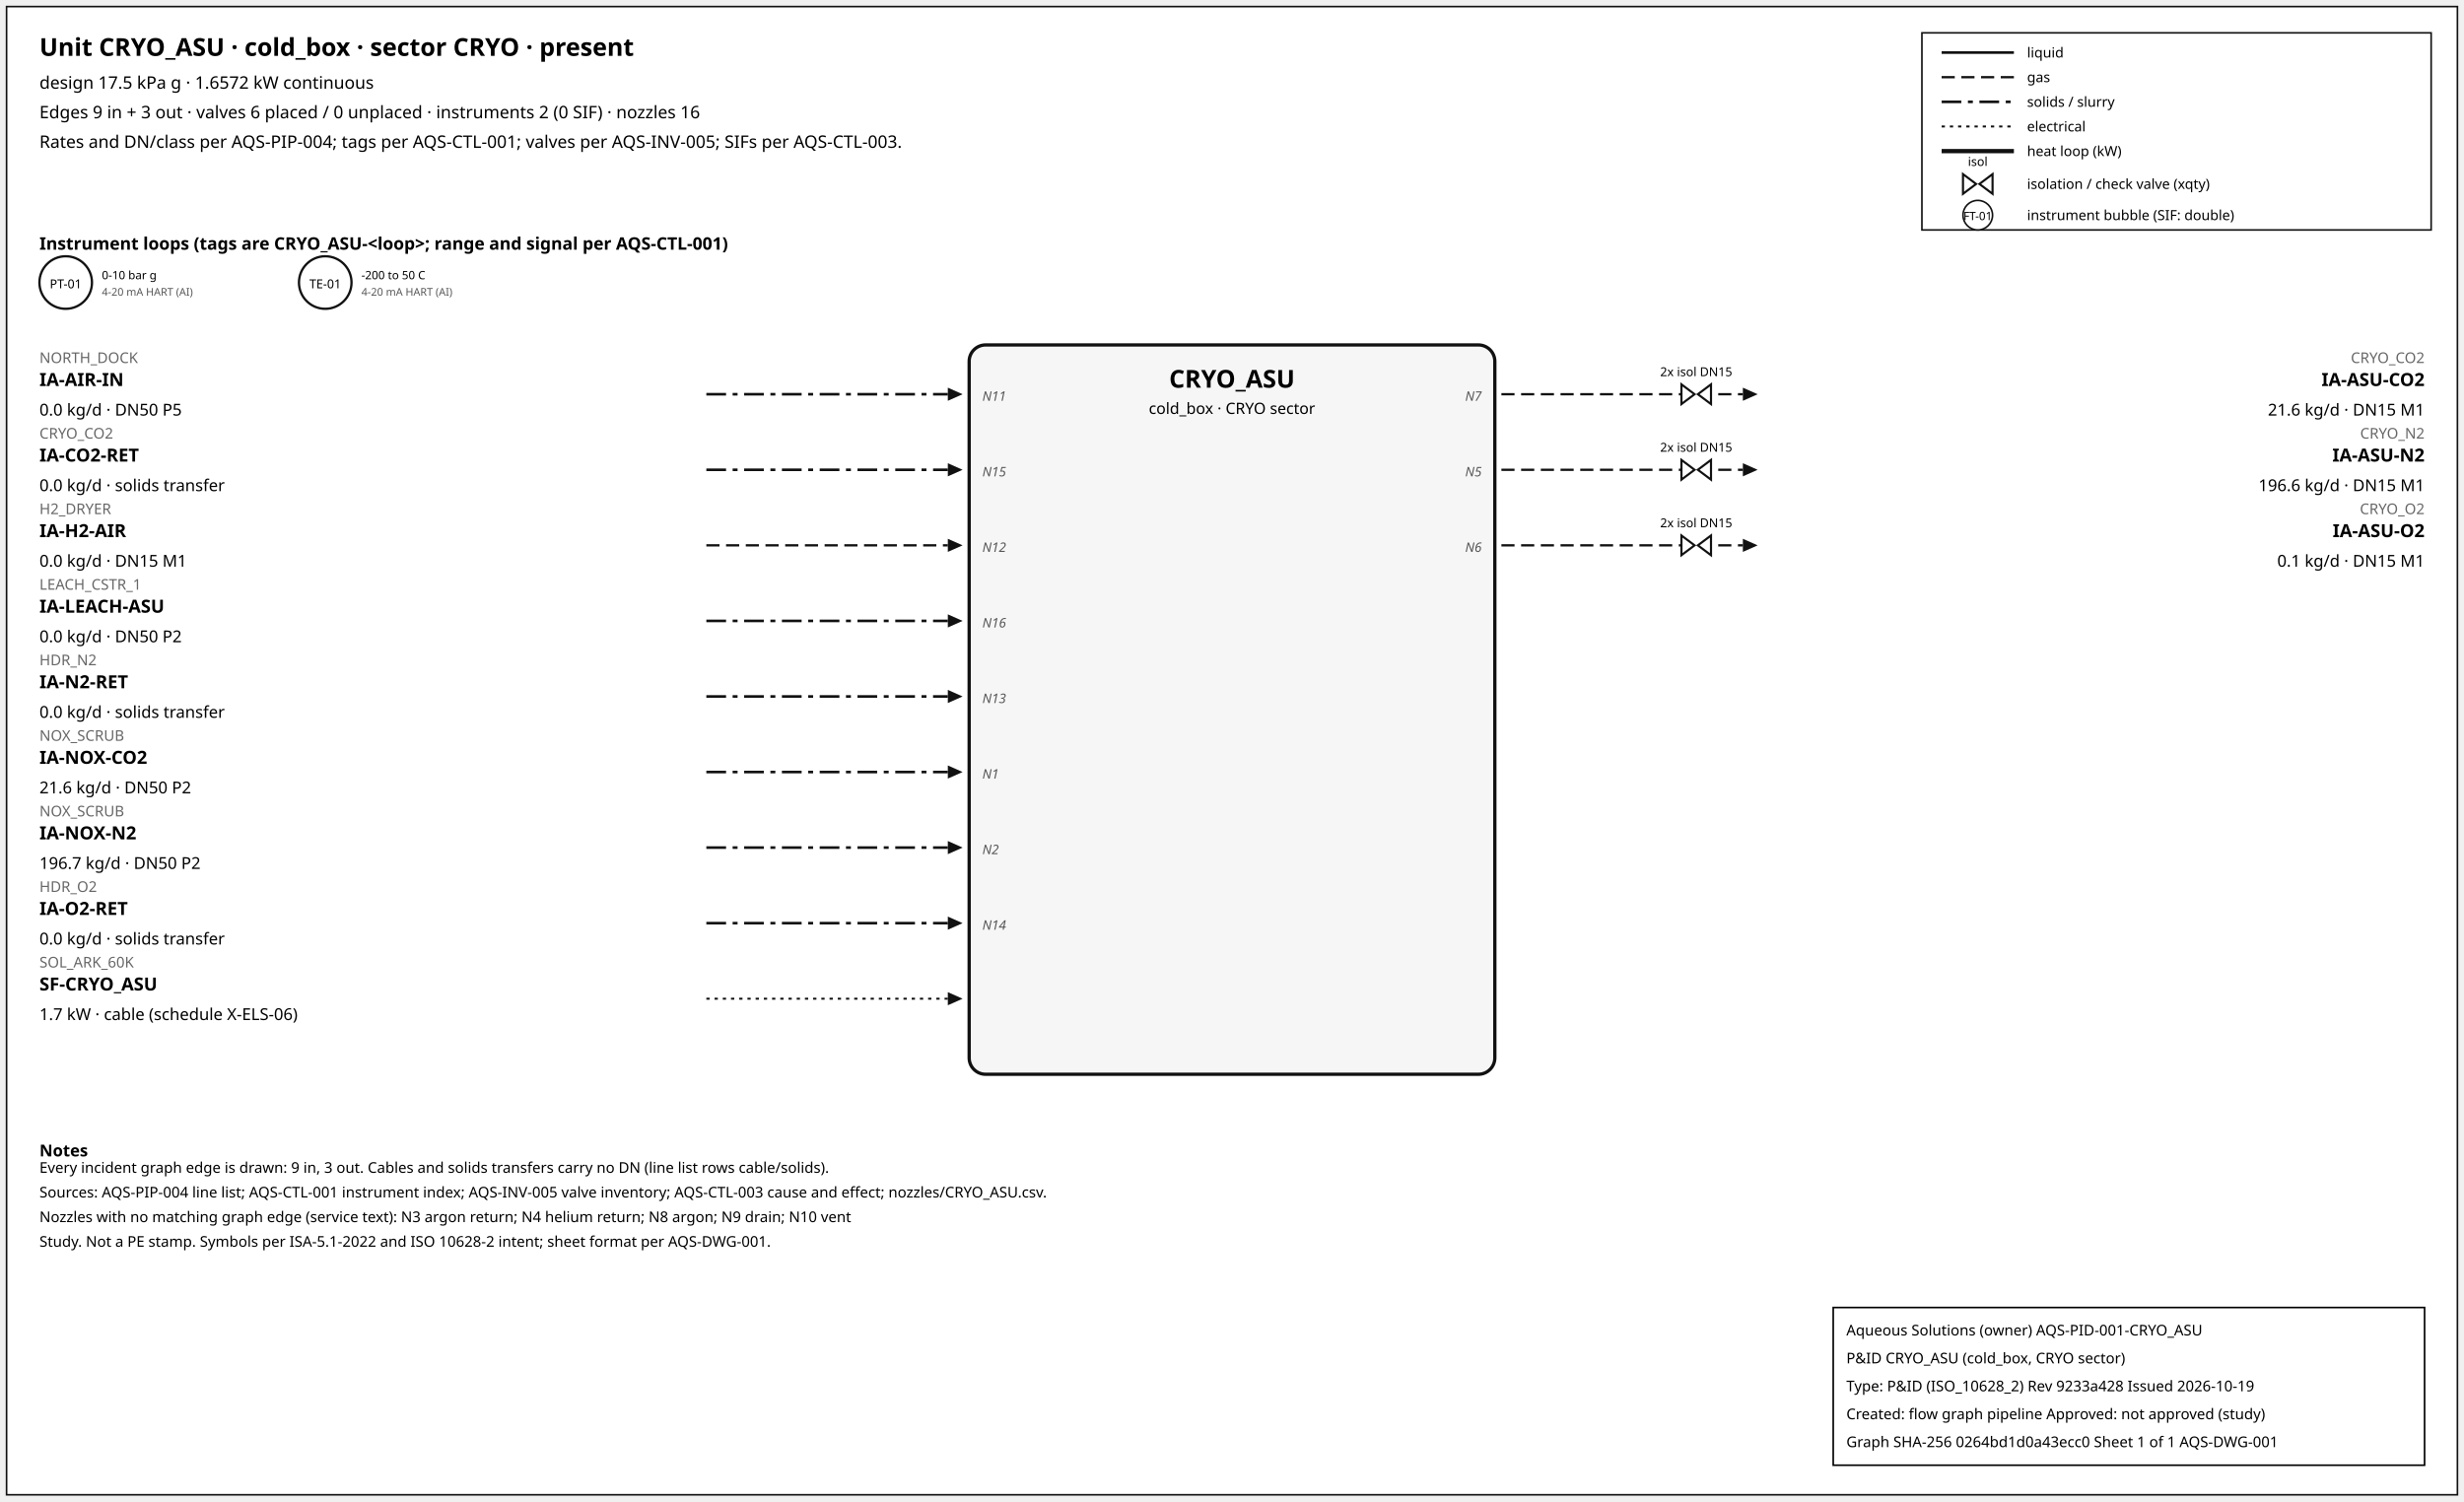
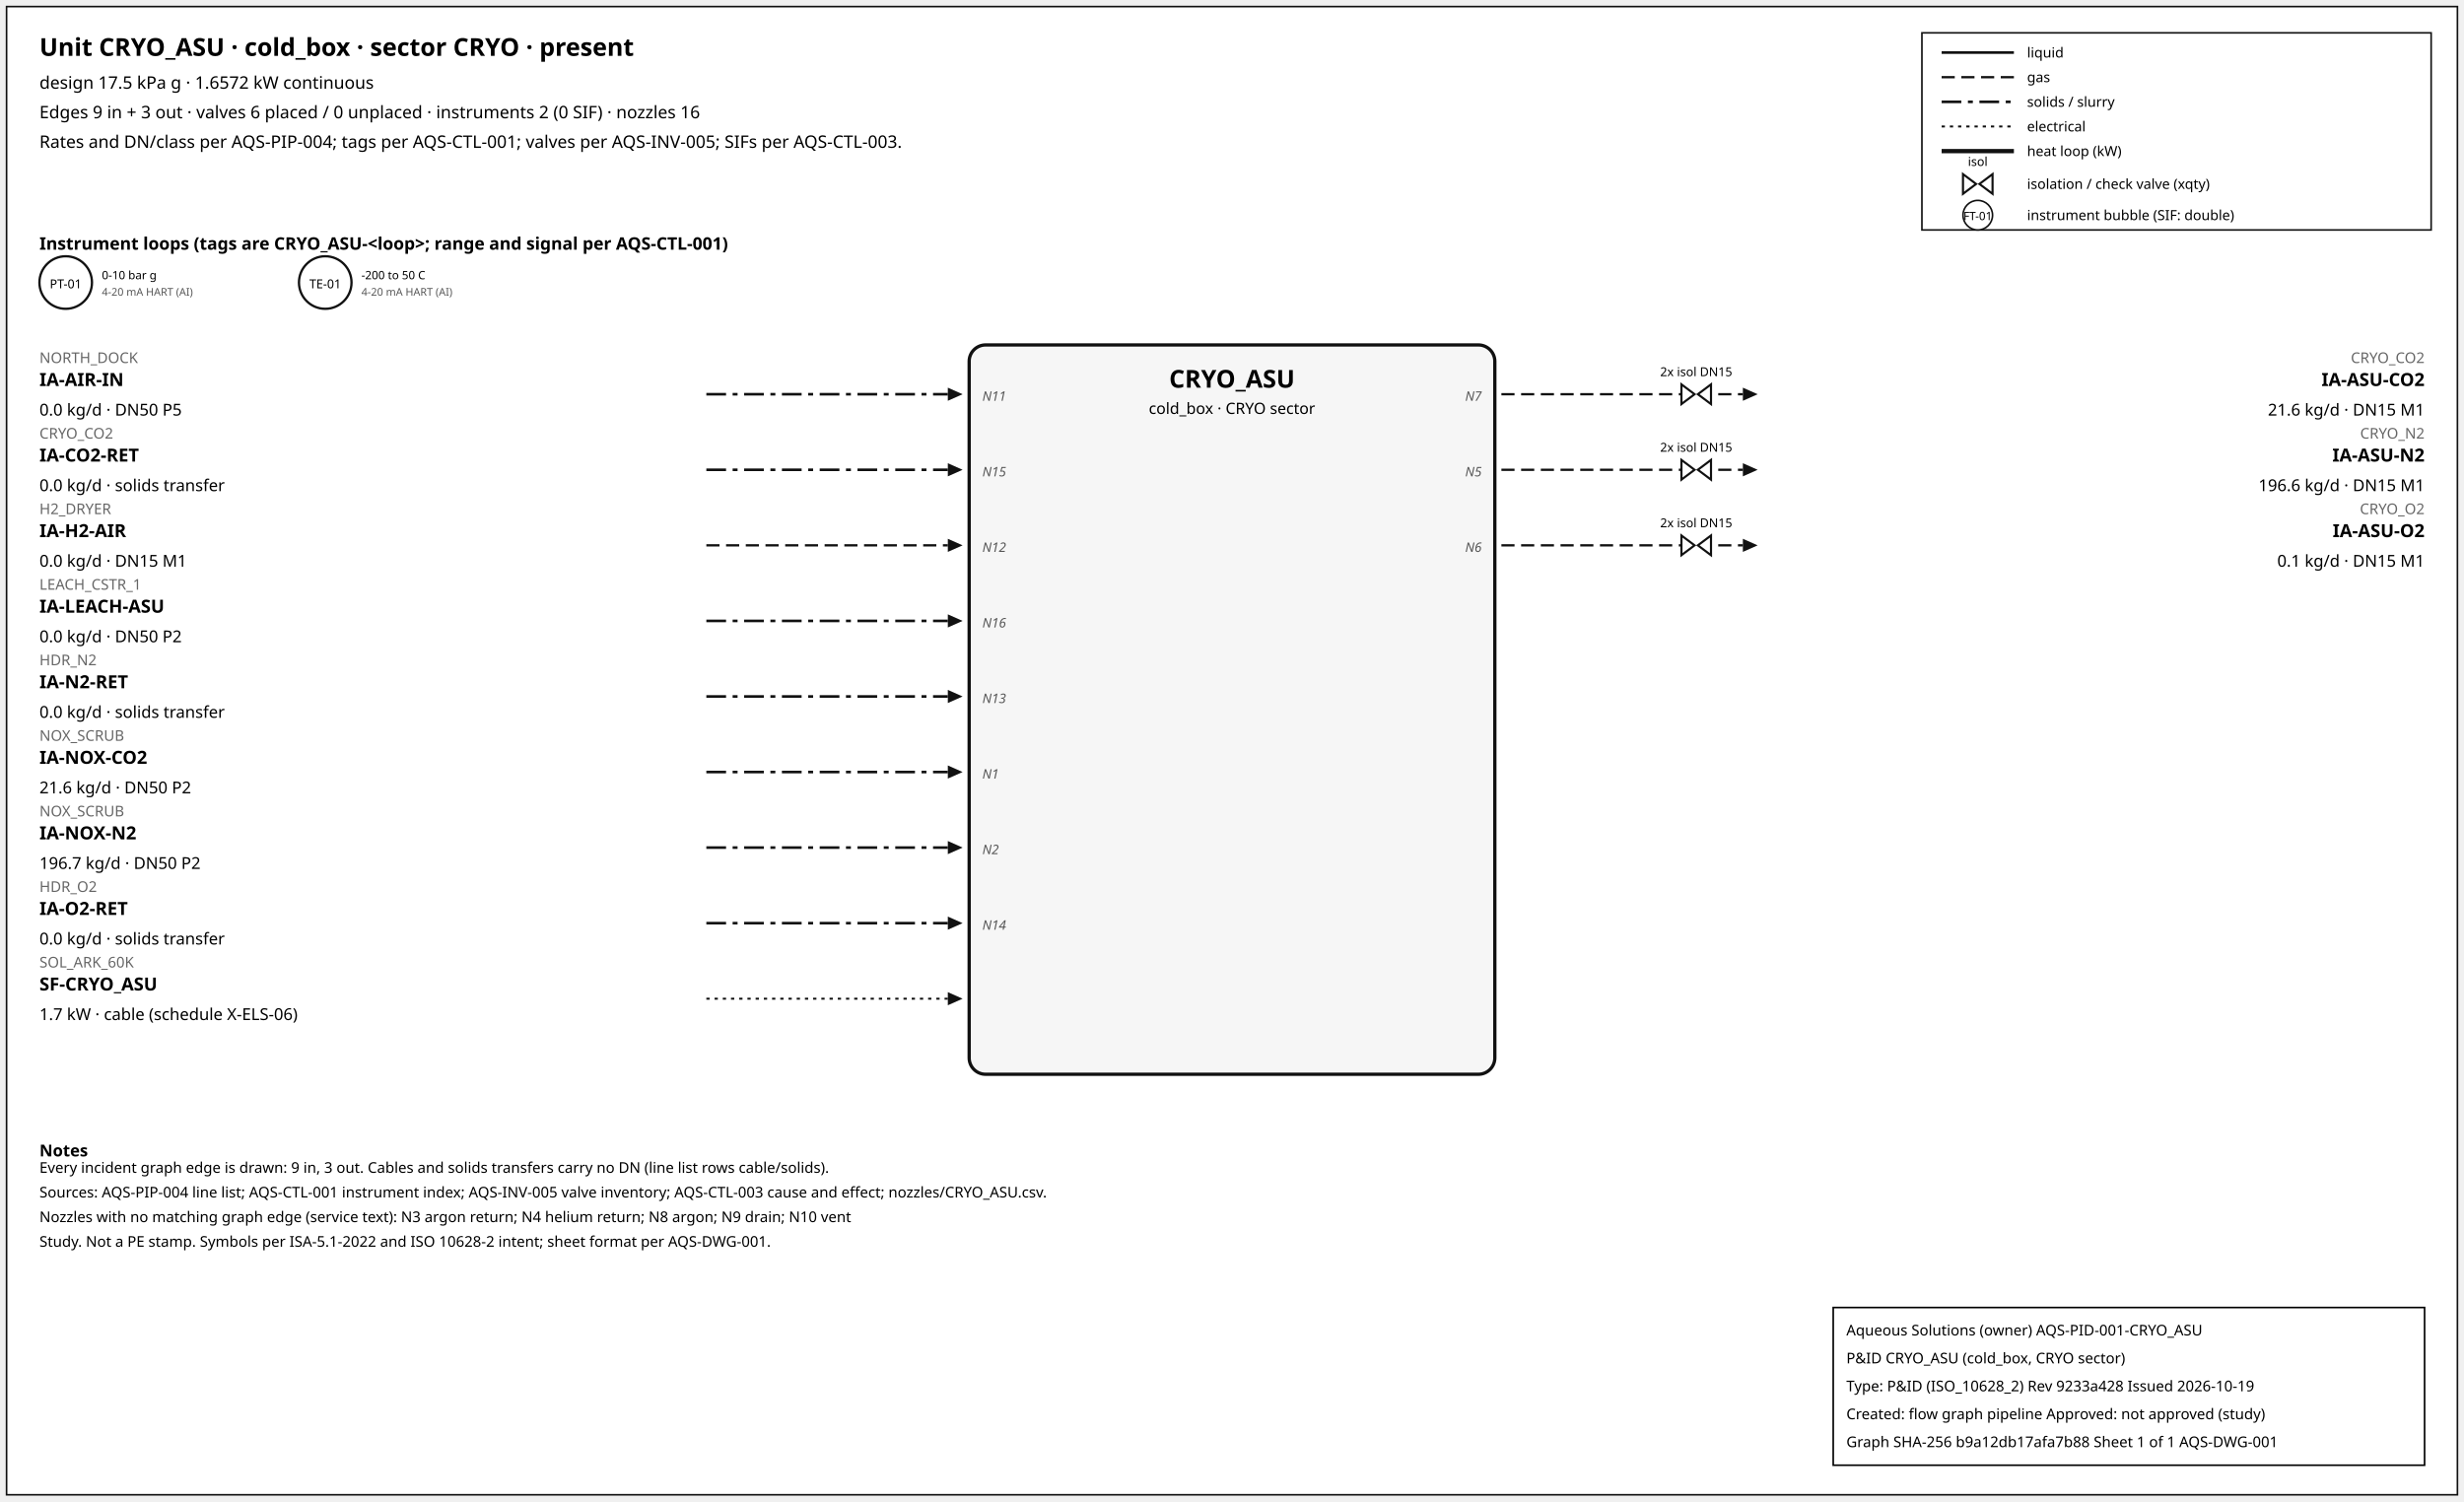
<svg xmlns="http://www.w3.org/2000/svg" width="1500" height="914" font-family="sans-serif">
  <rect x="4" y="4" width="1492" height="906" fill="white" stroke="#111" />
  <text x="24" y="34" font-size="15" font-weight="600">Unit CRYO_ASU · cold_box · sector CRYO · present</text>
  <text x="24" y="54" font-size="10.5">design 17.5 kPa g · 1.6572 kW continuous</text>
  <text x="24" y="72" font-size="10.5">Edges 9 in + 3 out · valves 6 placed / 0 unplaced · instruments 2 (0 SIF) · nozzles 16</text>
  <text x="24" y="90" font-size="10.5">Rates and DN/class per AQS-PIP-004; tags per AQS-CTL-001; valves per AQS-INV-005; SIFs per AQS-CTL-003.</text>
  <rect x="1170" y="20" width="310" height="120" fill="white" stroke="#111" />
  <line x1="1182" y1="32" x2="1226" y2="32" stroke="#111" stroke-width="1.6" />
  <text x="1234" y="35" font-size="8.5">liquid</text>
  <line x1="1182" y1="47" x2="1226" y2="47" stroke="#111" stroke-width="1.4" stroke-dasharray="8,4" />
  <text x="1234" y="50" font-size="8.5">gas</text>
  <line x1="1182" y1="62" x2="1226" y2="62" stroke="#111" stroke-width="1.6" stroke-dasharray="12,4,3,4" />
  <text x="1234" y="65" font-size="8.5">solids / slurry</text>
  <line x1="1182" y1="77" x2="1226" y2="77" stroke="#111" stroke-width="1.2" stroke-dasharray="2,3" />
  <text x="1234" y="80" font-size="8.5">electrical</text>
  <line x1="1182" y1="92" x2="1226" y2="92" stroke="#111" stroke-width="2.6" />
  <text x="1234" y="95" font-size="8.5">heat loop (kW)</text>
  <path d="M 1195.0,106 L 1203.0,112 L 1195.0,118 Z M 1213.0,106 L 1205.0,112 L 1213.0,118 Z" fill="white" stroke="#111" stroke-width="1.3" />
  <text x="1204.0" y="101.0" font-size="7.5" text-anchor="middle">isol</text>
  <text x="1234" y="115" font-size="8.5">isolation / check valve (xqty)</text>
  <circle cx="1204" cy="131" r="9" fill="white" stroke="#111" />
  <text x="1204" y="134" font-size="7" text-anchor="middle">FT-01</text>
  <text x="1234" y="134" font-size="8.5">instrument bubble (SIF: double)</text>
  <text x="24" y="152" font-size="10.5" font-weight="600">Instrument loops (tags are CRYO_ASU-&lt;loop&gt;; range and signal per AQS-CTL-001)</text>
  <circle cx="40" cy="172" r="16" fill="white" stroke="#111" stroke-width="1.4" />
  <text x="40" y="175.5" font-size="7.5" text-anchor="middle">PT-01</text>
  <text x="62" y="170" font-size="7">0-10 bar g</text>
  <text x="62" y="180" font-size="6.5" fill="#555">4-20 mA HART (AI)</text>
  <circle cx="198" cy="172" r="16" fill="white" stroke="#111" stroke-width="1.4" />
  <text x="198" y="175.5" font-size="7.5" text-anchor="middle">TE-01</text>
  <text x="220" y="170" font-size="7">-200 to 50 C</text>
  <text x="220" y="180" font-size="6.5" fill="#555">4-20 mA HART (AI)</text>
  <rect x="590" y="210" width="320" height="444" rx="10" fill="#f6f6f6" stroke="#111" stroke-width="2" />
  <text x="750.0" y="236" font-size="15" font-weight="700" text-anchor="middle">CRYO_ASU</text>
  <text x="750.0" y="252" font-size="9.5" text-anchor="middle">cold_box · CRYO sector</text>
  <line x1="430" y1="240" x2="577" y2="240" stroke="#111" stroke-width="1.6" stroke-dasharray="12,4,3,4" class="edge-in" />
  <polygon points="586,240 577,236 577,244" fill="#111" />
  <text x="24" y="221" font-size="9" fill="#666" text-anchor="start">NORTH_DOCK</text>
  <text x="24" y="235" font-size="11" font-weight="600" text-anchor="start">IA-AIR-IN</text>
  <text x="24" y="253" font-size="10" text-anchor="start">0.0 kg/d · DN50 P5</text>
  <text x="598" y="244" font-size="8" font-style="italic" fill="#555" text-anchor="start">N11</text>
  <line x1="430" y1="286" x2="577" y2="286" stroke="#111" stroke-width="1.6" stroke-dasharray="12,4,3,4" class="edge-in" />
  <polygon points="586,286 577,282 577,290" fill="#111" />
  <text x="24" y="267" font-size="9" fill="#666" text-anchor="start">CRYO_CO2</text>
  <text x="24" y="281" font-size="11" font-weight="600" text-anchor="start">IA-CO2-RET</text>
  <text x="24" y="299" font-size="10" text-anchor="start">0.0 kg/d · solids transfer</text>
  <text x="598" y="290" font-size="8" font-style="italic" fill="#555" text-anchor="start">N15</text>
  <line x1="430" y1="332" x2="577" y2="332" stroke="#111" stroke-width="1.4" stroke-dasharray="8,4" class="edge-in" />
  <polygon points="586,332 577,328 577,336" fill="#111" />
  <text x="24" y="313" font-size="9" fill="#666" text-anchor="start">H2_DRYER</text>
  <text x="24" y="327" font-size="11" font-weight="600" text-anchor="start">IA-H2-AIR</text>
  <text x="24" y="345" font-size="10" text-anchor="start">0.0 kg/d · DN15 M1</text>
  <text x="598" y="336" font-size="8" font-style="italic" fill="#555" text-anchor="start">N12</text>
  <line x1="430" y1="378" x2="577" y2="378" stroke="#111" stroke-width="1.6" stroke-dasharray="12,4,3,4" class="edge-in" />
  <polygon points="586,378 577,374 577,382" fill="#111" />
  <text x="24" y="359" font-size="9" fill="#666" text-anchor="start">LEACH_CSTR_1</text>
  <text x="24" y="373" font-size="11" font-weight="600" text-anchor="start">IA-LEACH-ASU</text>
  <text x="24" y="391" font-size="10" text-anchor="start">0.0 kg/d · DN50 P2</text>
  <text x="598" y="382" font-size="8" font-style="italic" fill="#555" text-anchor="start">N16</text>
  <line x1="430" y1="424" x2="577" y2="424" stroke="#111" stroke-width="1.6" stroke-dasharray="12,4,3,4" class="edge-in" />
  <polygon points="586,424 577,420 577,428" fill="#111" />
  <text x="24" y="405" font-size="9" fill="#666" text-anchor="start">HDR_N2</text>
  <text x="24" y="419" font-size="11" font-weight="600" text-anchor="start">IA-N2-RET</text>
  <text x="24" y="437" font-size="10" text-anchor="start">0.0 kg/d · solids transfer</text>
  <text x="598" y="428" font-size="8" font-style="italic" fill="#555" text-anchor="start">N13</text>
  <line x1="430" y1="470" x2="577" y2="470" stroke="#111" stroke-width="1.6" stroke-dasharray="12,4,3,4" class="edge-in" />
  <polygon points="586,470 577,466 577,474" fill="#111" />
  <text x="24" y="451" font-size="9" fill="#666" text-anchor="start">NOX_SCRUB</text>
  <text x="24" y="465" font-size="11" font-weight="600" text-anchor="start">IA-NOX-CO2</text>
  <text x="24" y="483" font-size="10" text-anchor="start">21.6 kg/d · DN50 P2</text>
  <text x="598" y="474" font-size="8" font-style="italic" fill="#555" text-anchor="start">N1</text>
  <line x1="430" y1="516" x2="577" y2="516" stroke="#111" stroke-width="1.6" stroke-dasharray="12,4,3,4" class="edge-in" />
  <polygon points="586,516 577,512 577,520" fill="#111" />
  <text x="24" y="497" font-size="9" fill="#666" text-anchor="start">NOX_SCRUB</text>
  <text x="24" y="511" font-size="11" font-weight="600" text-anchor="start">IA-NOX-N2</text>
  <text x="24" y="529" font-size="10" text-anchor="start">196.7 kg/d · DN50 P2</text>
  <text x="598" y="520" font-size="8" font-style="italic" fill="#555" text-anchor="start">N2</text>
  <line x1="430" y1="562" x2="577" y2="562" stroke="#111" stroke-width="1.6" stroke-dasharray="12,4,3,4" class="edge-in" />
  <polygon points="586,562 577,558 577,566" fill="#111" />
  <text x="24" y="543" font-size="9" fill="#666" text-anchor="start">HDR_O2</text>
  <text x="24" y="557" font-size="11" font-weight="600" text-anchor="start">IA-O2-RET</text>
  <text x="24" y="575" font-size="10" text-anchor="start">0.0 kg/d · solids transfer</text>
  <text x="598" y="566" font-size="8" font-style="italic" fill="#555" text-anchor="start">N14</text>
  <line x1="430" y1="608" x2="577" y2="608" stroke="#111" stroke-width="1.2" stroke-dasharray="2,3" class="edge-in" />
  <polygon points="586,608 577,604 577,612" fill="#111" />
  <text x="24" y="589" font-size="9" fill="#666" text-anchor="start">SOL_ARK_60K</text>
  <text x="24" y="603" font-size="11" font-weight="600" text-anchor="start">SF-CRYO_ASU</text>
  <text x="24" y="621" font-size="10" text-anchor="start">1.7 kW · cable (schedule X-ELS-06)</text>
  <line x1="914" y1="240" x2="1061" y2="240" stroke="#111" stroke-width="1.4" stroke-dasharray="8,4" class="edge-out" />
  <polygon points="1070,240 1061,236 1061,244" fill="#111" />
  <text x="1476" y="221" font-size="9" fill="#666" text-anchor="end">CRYO_CO2</text>
  <text x="1476" y="235" font-size="11" font-weight="600" text-anchor="end">IA-ASU-CO2</text>
  <text x="1476" y="253" font-size="10" text-anchor="end">21.6 kg/d · DN15 M1</text>
  <text x="902" y="244" font-size="8" font-style="italic" fill="#555" text-anchor="end">N7</text>
  <path d="M 1023.6,234 L 1031.6,240 L 1023.6,246 Z M 1041.6,234 L 1033.6,240 L 1041.6,246 Z" fill="white" stroke="#111" stroke-width="1.3" />
  <text x="1032.6" y="229.0" font-size="7.5" text-anchor="middle">2x isol DN15</text>
  <line x1="914" y1="286" x2="1061" y2="286" stroke="#111" stroke-width="1.4" stroke-dasharray="8,4" class="edge-out" />
  <polygon points="1070,286 1061,282 1061,290" fill="#111" />
  <text x="1476" y="267" font-size="9" fill="#666" text-anchor="end">CRYO_N2</text>
  <text x="1476" y="281" font-size="11" font-weight="600" text-anchor="end">IA-ASU-N2</text>
  <text x="1476" y="299" font-size="10" text-anchor="end">196.6 kg/d · DN15 M1</text>
  <text x="902" y="290" font-size="8" font-style="italic" fill="#555" text-anchor="end">N5</text>
  <path d="M 1023.6,280 L 1031.6,286 L 1023.6,292 Z M 1041.6,280 L 1033.6,286 L 1041.6,292 Z" fill="white" stroke="#111" stroke-width="1.3" />
  <text x="1032.6" y="275.0" font-size="7.5" text-anchor="middle">2x isol DN15</text>
  <line x1="914" y1="332" x2="1061" y2="332" stroke="#111" stroke-width="1.4" stroke-dasharray="8,4" class="edge-out" />
  <polygon points="1070,332 1061,328 1061,336" fill="#111" />
  <text x="1476" y="313" font-size="9" fill="#666" text-anchor="end">CRYO_O2</text>
  <text x="1476" y="327" font-size="11" font-weight="600" text-anchor="end">IA-ASU-O2</text>
  <text x="1476" y="345" font-size="10" text-anchor="end">0.1 kg/d · DN15 M1</text>
  <text x="902" y="336" font-size="8" font-style="italic" fill="#555" text-anchor="end">N6</text>
  <path d="M 1023.6,326 L 1031.6,332 L 1023.6,338 Z M 1041.6,326 L 1033.6,332 L 1041.6,338 Z" fill="white" stroke="#111" stroke-width="1.3" />
  <text x="1032.6" y="321.0" font-size="7.5" text-anchor="middle">2x isol DN15</text>
  <text x="24" y="704" font-size="10" font-weight="600">Notes</text>
  <text x="24" y="714" font-size="9">Every incident graph edge is drawn: 9 in, 3 out. Cables and solids transfers carry no DN (line list rows cable/solids).</text>
  <text x="24" y="729" font-size="9">Sources: AQS-PIP-004 line list; AQS-CTL-001 instrument index; AQS-INV-005 valve inventory; AQS-CTL-003 cause and effect; nozzles/CRYO_ASU.csv.</text>
  <text x="24" y="744" font-size="9">Nozzles with no matching graph edge (service text): N3 argon return; N4 helium return; N8 argon; N9 drain; N10 vent</text>
  <text x="24" y="759" font-size="9">Study. Not a PE stamp. Symbols per ISA-5.1-2022 and ISO 10628-2 intent; sheet format per AQS-DWG-001.</text>
  <g id="aqs-title-block">
    <rect x="1116" y="796" width="360" height="96" fill="white" stroke="black" stroke-width="1" />
    <text x="1124" y="813" font-size="9">Aqueous Solutions (owner)   AQS-PID-001-CRYO_ASU</text>
    <text x="1124" y="830" font-size="9">P&amp;ID CRYO_ASU (cold_box, CRYO sector)</text>
    <text x="1124" y="847" font-size="9">Type: P&amp;ID (ISO_10628_2)   Rev 9233a428   Issued 2026-10-19</text>
    <text x="1124" y="864" font-size="9">Created: flow graph pipeline   Approved: not approved (study)</text>
-     <text x="1124" y="881" font-size="9">Graph SHA-256 0264bd1d0a43ecc0   Sheet 1 of 1   AQS-DWG-001</text>
+     <text x="1124" y="881" font-size="9">Graph SHA-256 b9a12db17afa7b88   Sheet 1 of 1   AQS-DWG-001</text>
  </g>
</svg>
